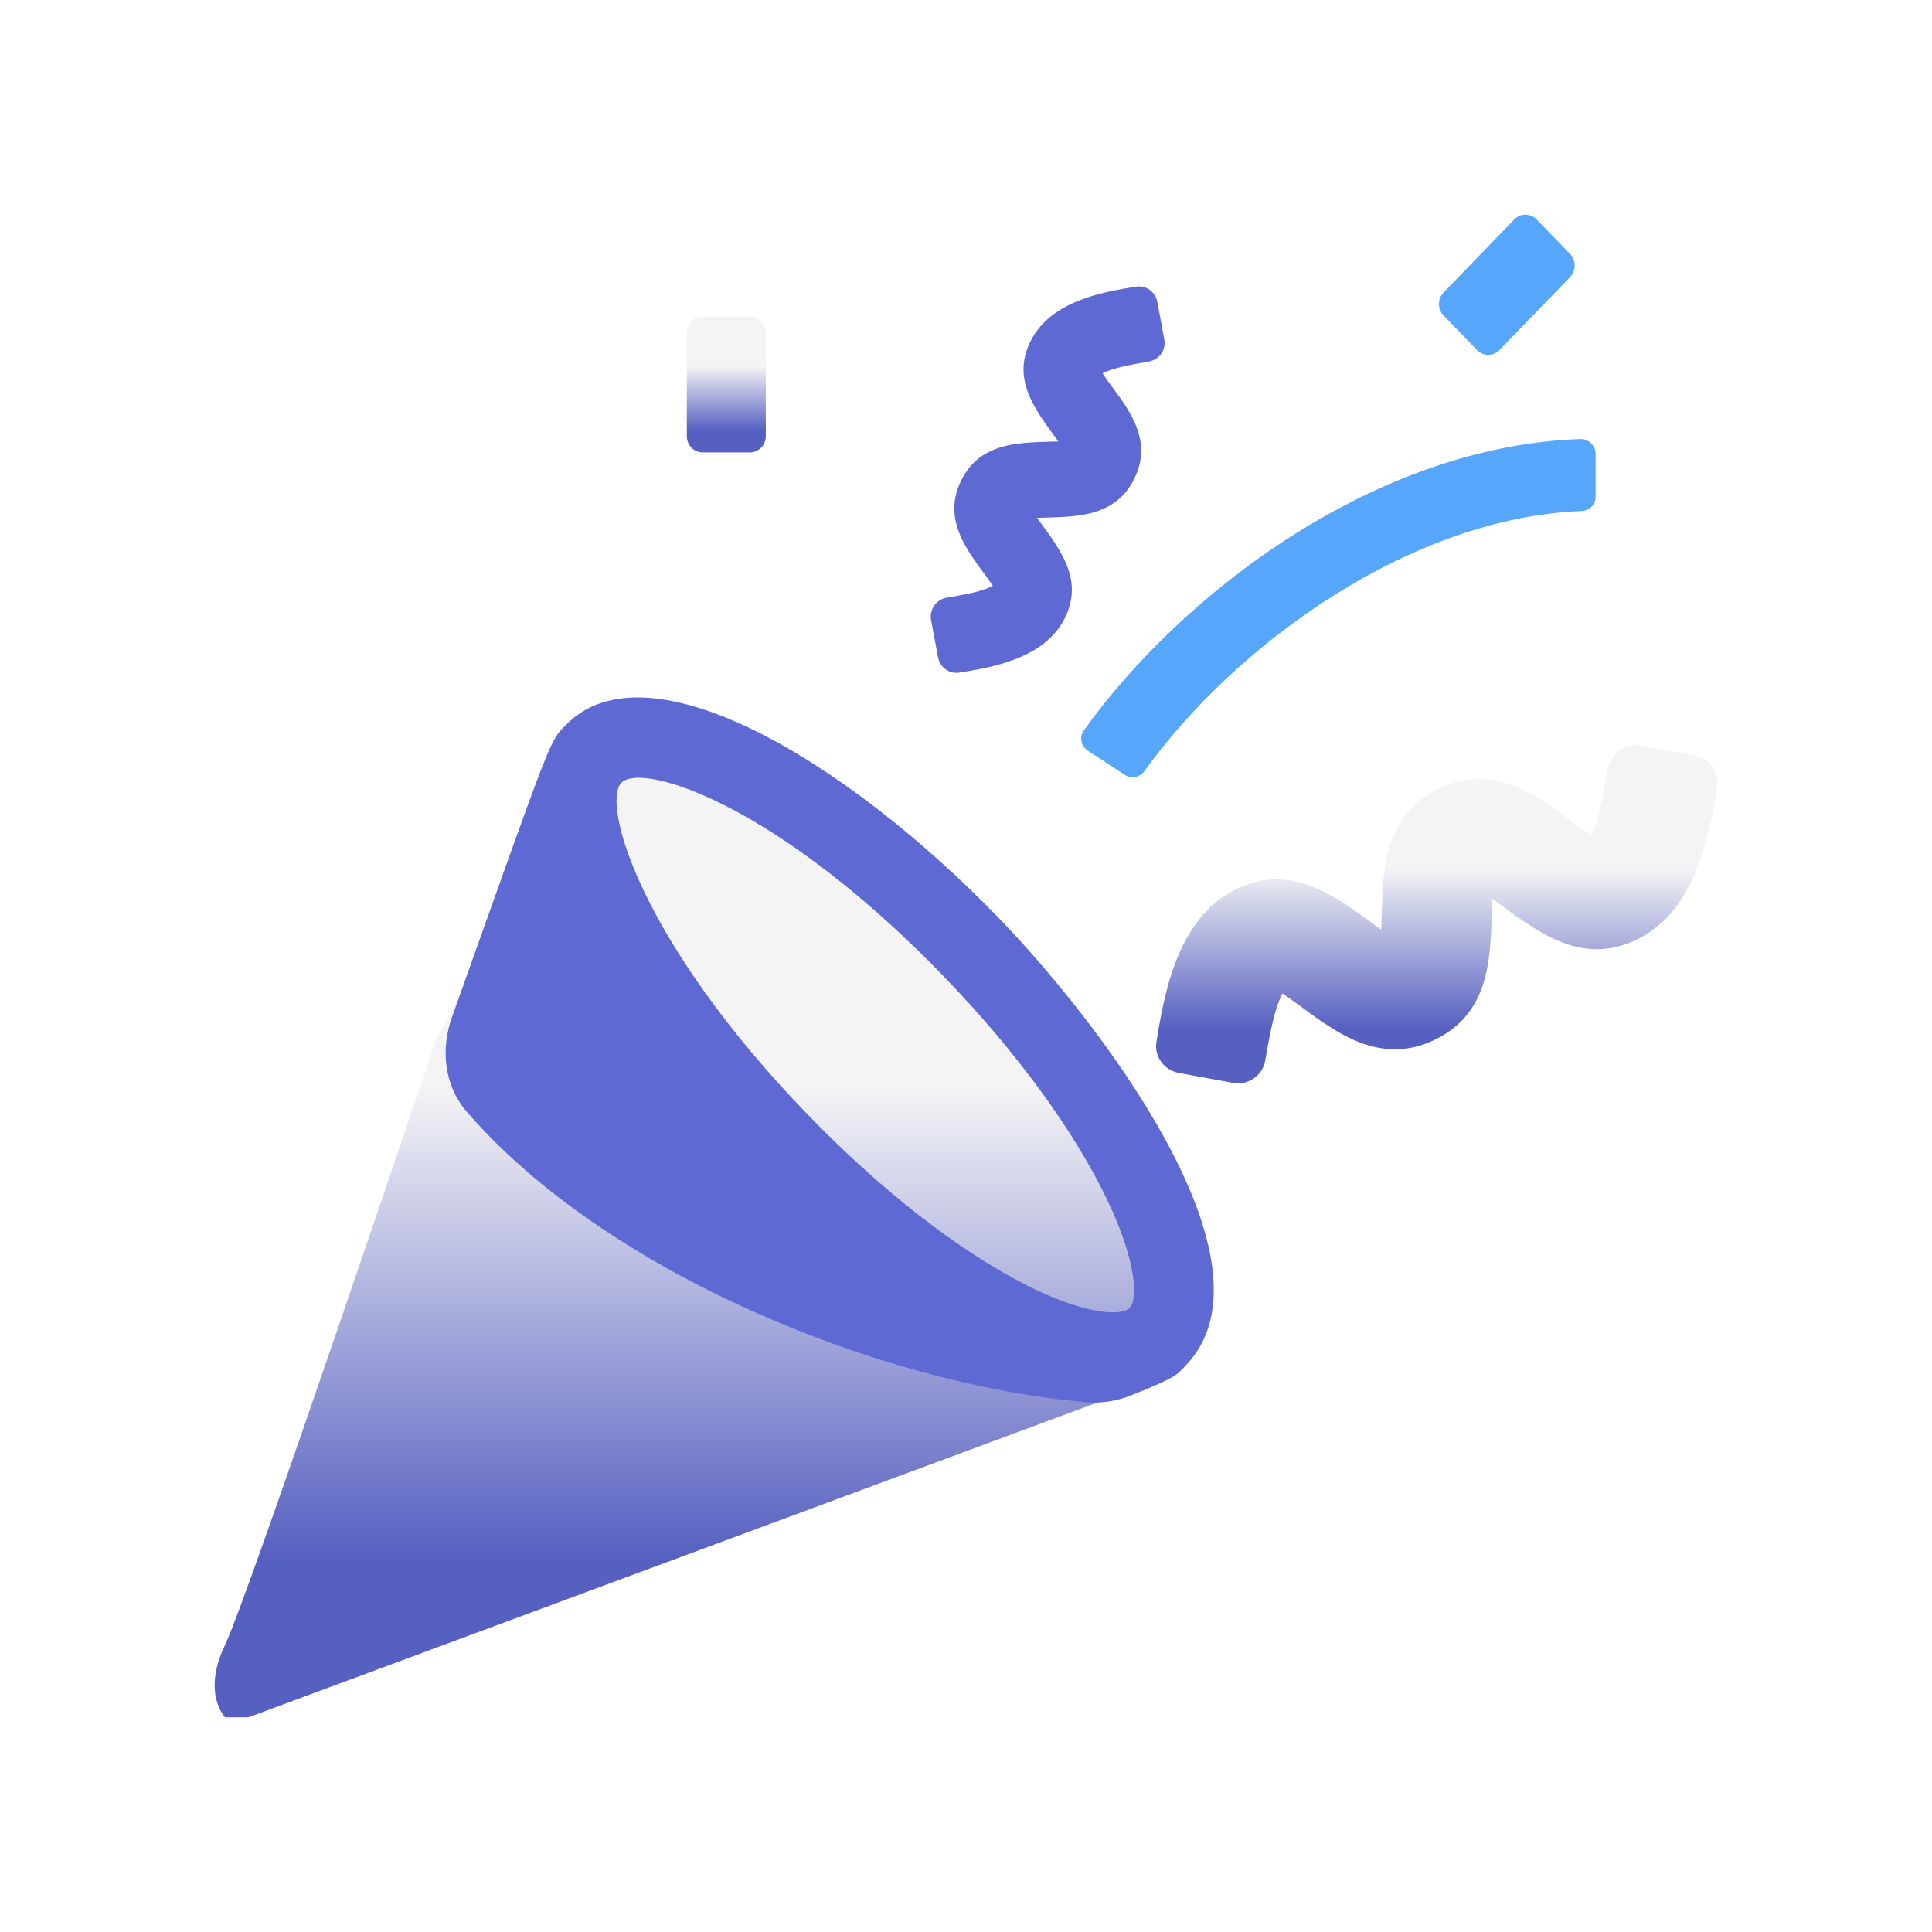
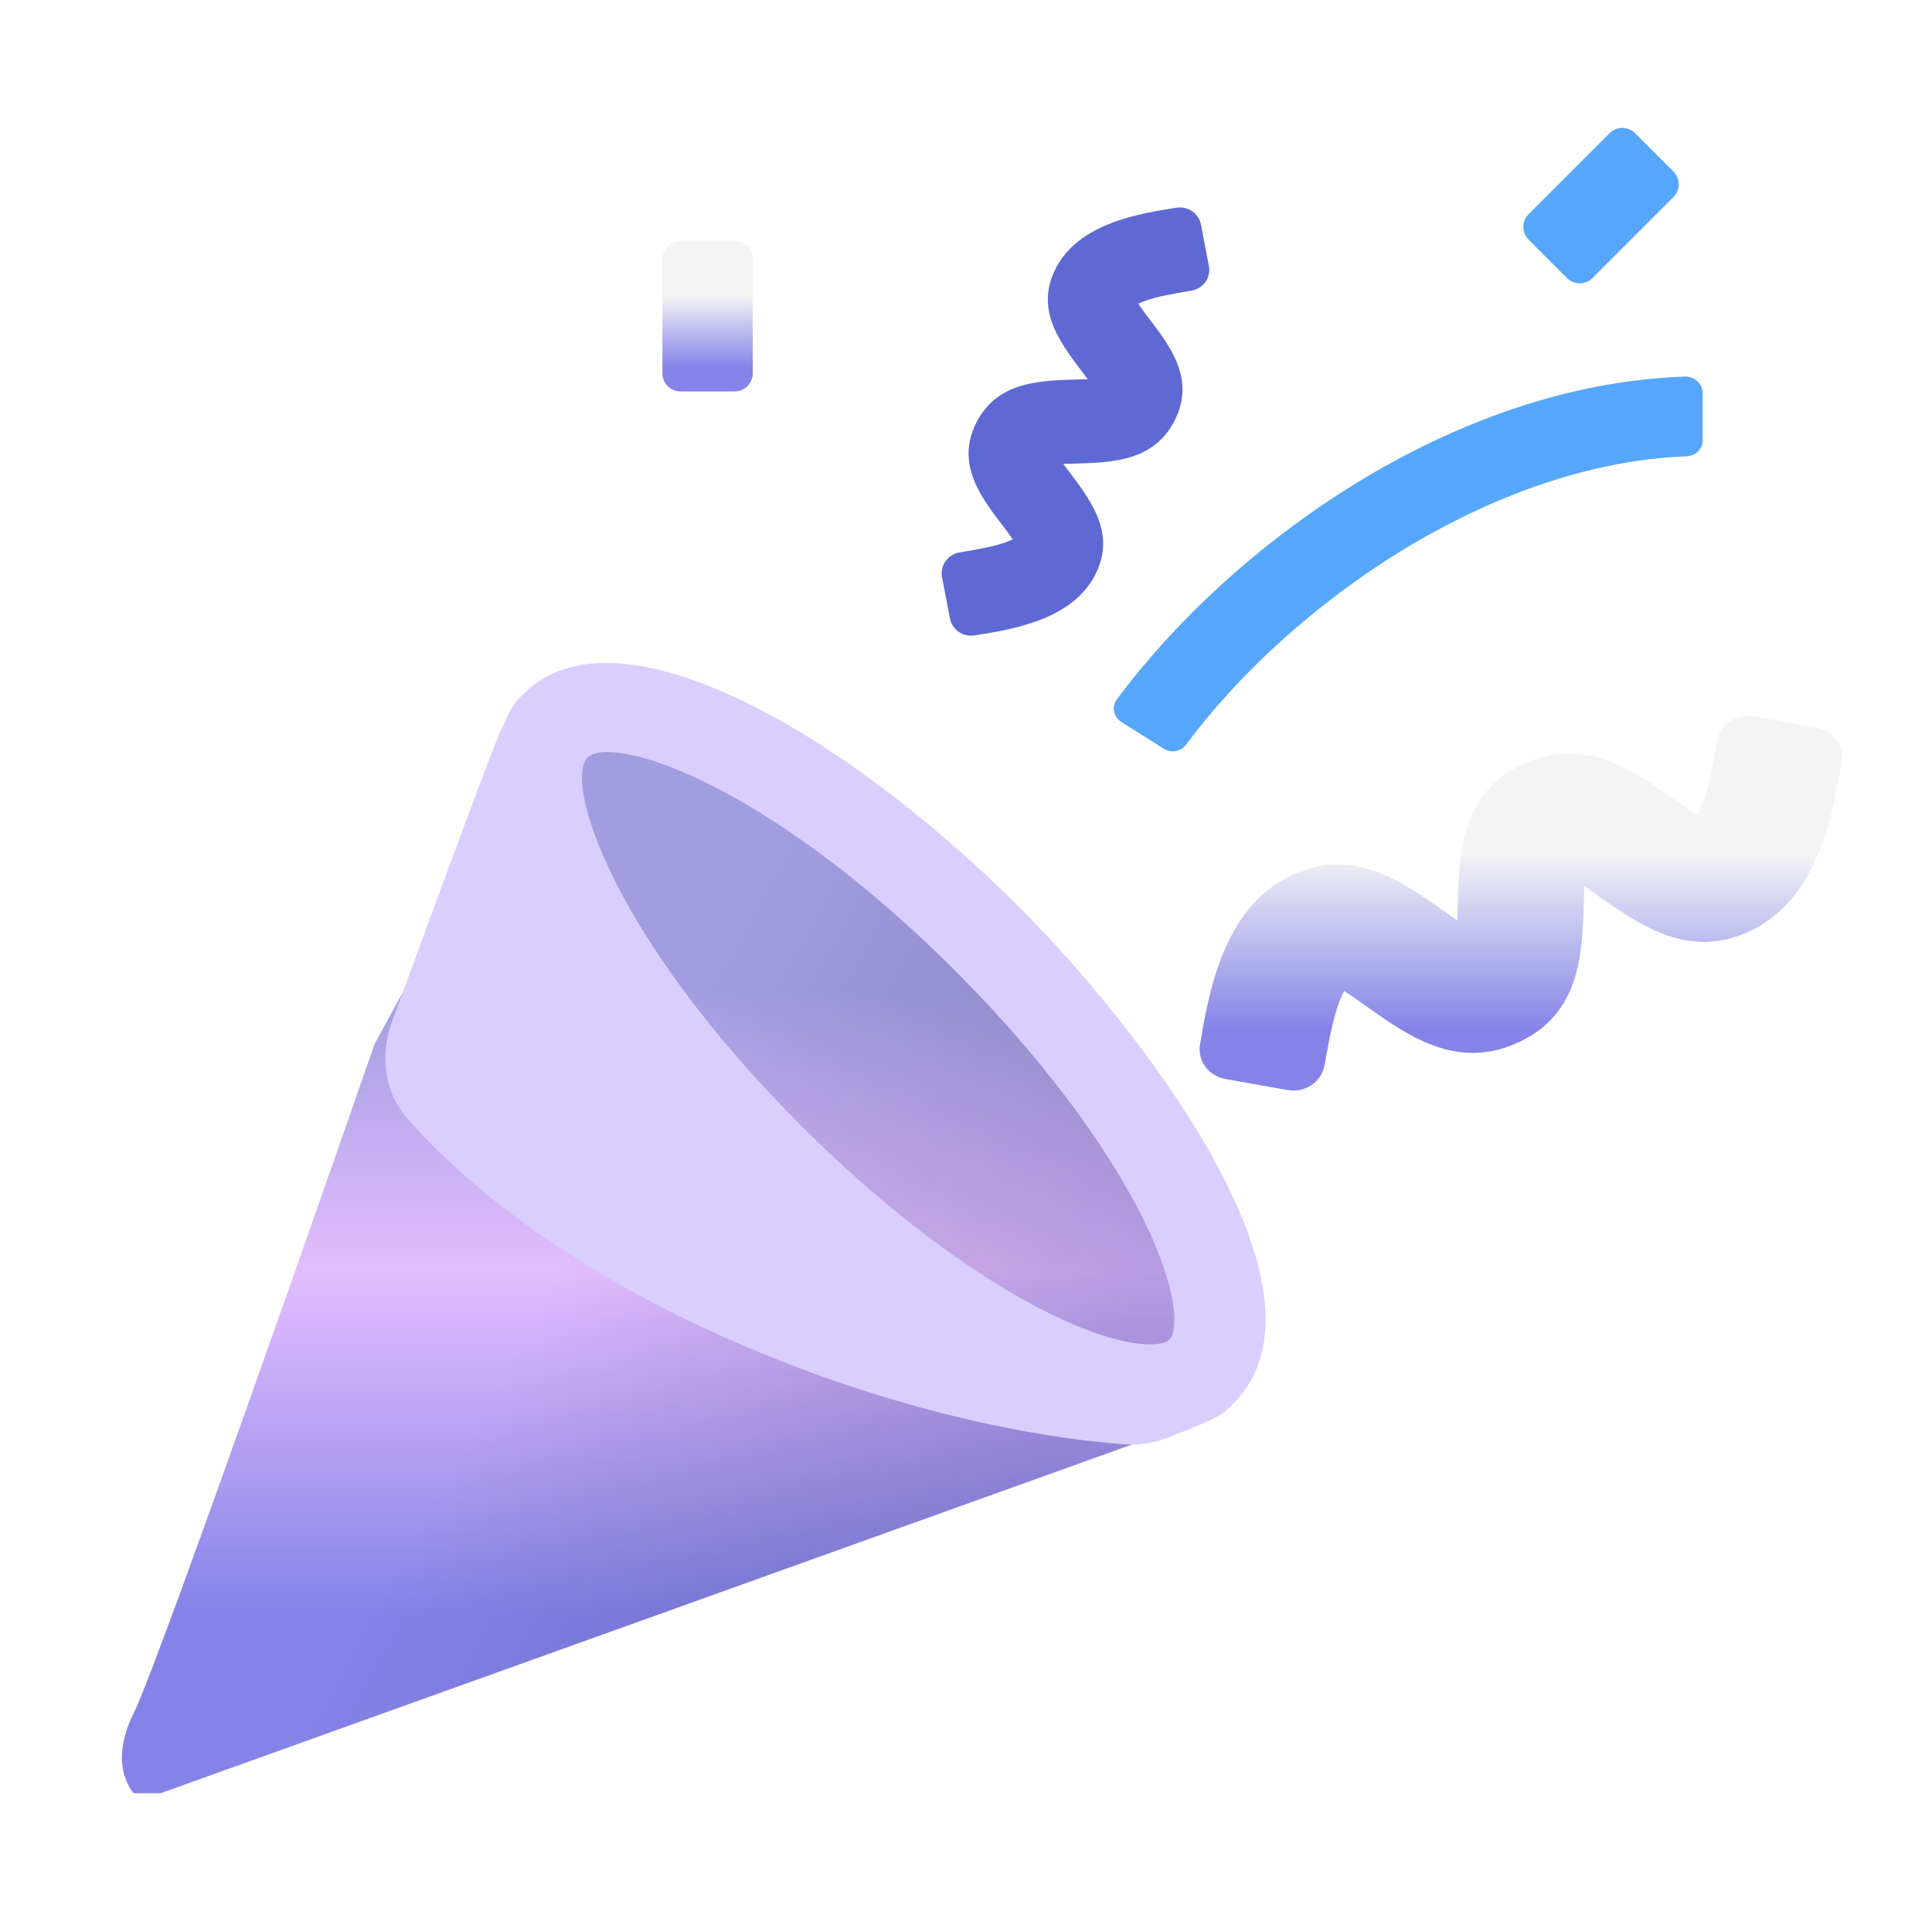
- <svg xmlns="http://www.w3.org/2000/svg" width="24" height="24" viewBox="0 0 24 24" fill="none">
-   <path d="M2.796 20.433C3.086 19.833 5.41 12.933 5.41 12.933L7.153 9.633L8.314 9.033L14.124 14.133L14.414 17.133L3.086 21.333H2.796C2.796 21.333 2.505 21.033 2.796 20.433Z" fill="url(#paint0_linear_7144_10379)" />
-   <path d="M12.408 11.405C10.495 9.429 8.031 7.969 7.026 9.009C6.823 9.218 6.87 9.111 5.614 12.638C5.472 13.036 5.519 13.486 5.795 13.806C7.52 15.81 10.943 17.201 13.498 17.419C13.686 17.435 13.875 17.404 14.05 17.334C14.617 17.108 14.615 17.081 14.728 16.964C15.96 15.692 13.639 12.676 12.408 11.405ZM14.034 16.247C13.941 16.345 13.506 16.35 12.734 15.956C11.895 15.527 10.938 14.78 10.039 13.851C7.955 11.7 7.468 9.984 7.719 9.724C7.758 9.684 7.831 9.662 7.935 9.662C8.498 9.662 9.956 10.304 11.716 12.121C12.615 13.05 13.339 14.038 13.754 14.905C14.135 15.701 14.128 16.151 14.034 16.247Z" fill="#5E69D4" />
-   <path d="M14.273 4.491C14.053 4.53 13.841 4.565 13.696 4.637C13.913 4.971 14.366 5.396 14.089 5.95C13.842 6.446 13.328 6.417 12.882 6.433C13.155 6.808 13.472 7.188 13.228 7.678C12.975 8.186 12.312 8.291 11.92 8.355C11.794 8.376 11.676 8.291 11.652 8.165L11.566 7.701C11.543 7.572 11.629 7.448 11.758 7.425C11.981 7.386 12.189 7.352 12.334 7.278C12.117 6.947 11.666 6.518 11.941 5.966C12.188 5.471 12.701 5.499 13.148 5.484C12.874 5.108 12.558 4.728 12.802 4.238C13.055 3.731 13.719 3.625 14.11 3.561C14.236 3.54 14.354 3.625 14.377 3.752L14.463 4.216C14.488 4.345 14.402 4.468 14.273 4.491Z" fill="#5E69D4" />
-   <path d="M20.378 9.263L21.052 9.387C21.236 9.421 21.359 9.591 21.328 9.774C21.236 10.339 21.082 11.299 20.345 11.665C19.634 12.018 19.081 11.56 18.537 11.164C18.514 11.81 18.554 12.554 17.836 12.91C17.034 13.308 16.411 12.656 15.93 12.341C15.824 12.551 15.774 12.853 15.717 13.175C15.684 13.362 15.504 13.486 15.317 13.452L14.643 13.328C14.459 13.294 14.336 13.123 14.366 12.94C14.459 12.374 14.613 11.415 15.35 11.049C16.06 10.696 16.613 11.154 17.158 11.549C17.181 10.904 17.138 10.16 17.859 9.803C18.664 9.403 19.281 10.058 19.765 10.371C19.871 10.163 19.922 9.856 19.978 9.538C20.01 9.353 20.19 9.229 20.378 9.263Z" fill="url(#paint1_linear_7144_10379)" />
-   <path d="M19.504 3.442L18.626 4.349C18.549 4.428 18.425 4.428 18.349 4.349L17.933 3.919C17.856 3.84 17.856 3.712 17.933 3.633L18.811 2.726C18.888 2.647 19.012 2.647 19.088 2.726L19.504 3.155C19.58 3.234 19.58 3.362 19.504 3.442Z" fill="#56A6FB" />
-   <path d="M9.316 5.62H8.728C8.62 5.62 8.532 5.53 8.532 5.418V4.135C8.532 4.023 8.62 3.933 8.728 3.933H9.316C9.425 3.933 9.513 4.023 9.513 4.135V5.418C9.513 5.53 9.425 5.62 9.316 5.62Z" fill="url(#paint2_linear_7144_10379)" />
-   <path d="M13.971 9.624L13.515 9.326C13.429 9.27 13.404 9.157 13.463 9.074C14.704 7.344 17.098 5.541 19.631 5.454C19.735 5.451 19.821 5.536 19.821 5.637V6.174C19.821 6.269 19.744 6.344 19.647 6.348C17.528 6.43 15.358 7.992 14.216 9.579C14.159 9.658 14.052 9.678 13.971 9.624Z" fill="#56A6FB" />
+ <svg xmlns="http://www.w3.org/2000/svg" width="132" height="132" viewBox="0 0 132 132" fill="none">
+   <path d="M9.143 117.032C10.972 113.375 25.601 71.317 25.601 71.317L36.573 51.202L43.887 47.544L80.46 78.631L82.288 96.918L10.972 122.518H9.143C9.143 122.518 7.315 120.69 9.143 117.032Z" fill="url(#paint0_linear_7924_12844)" />
+   <path d="M9.143 117.032C10.972 113.375 25.601 71.317 25.601 71.317L36.573 51.202L43.887 47.544L80.46 78.631L82.288 96.918L10.972 122.518H9.143C9.143 122.518 7.315 120.69 9.143 117.032Z" fill="url(#paint1_linear_7924_12844)" fill-opacity="0.2" />
+   <path d="M69.661 62C57.614 49.957 42.103 41.062 35.779 47.398C34.496 48.681 34.801 48.016 26.781 69.802C25.957 72.04 26.232 74.585 27.8 76.381C38.649 88.805 60.572 97.418 76.802 98.682C77.802 98.76 78.805 98.598 79.742 98.239C83.565 96.773 83.538 96.62 84.267 95.887C92.023 88.131 77.413 69.748 69.661 62ZM79.898 91.517C79.309 92.114 76.573 92.142 71.714 89.744C66.431 87.131 60.404 82.576 54.742 76.915C41.626 63.798 38.56 53.339 40.14 51.76C40.387 51.513 40.848 51.381 41.502 51.381C45.045 51.381 54.224 55.294 65.3 66.366C70.961 72.027 75.52 78.055 78.133 83.338C80.531 88.189 80.49 90.929 79.898 91.517Z" fill="#D9CEFF" />
+   <path d="M81.4 19.859C80.015 20.095 78.678 20.308 77.77 20.752C79.134 22.785 81.984 25.374 80.244 28.754C78.686 31.778 75.451 31.599 72.642 31.695C74.365 33.981 76.358 36.299 74.822 39.285C73.229 42.381 69.054 43.023 66.589 43.412C65.791 43.539 65.05 43.02 64.901 42.251L64.362 39.424C64.21 38.637 64.756 37.88 65.566 37.742C66.969 37.503 68.282 37.295 69.196 36.849C67.826 34.831 64.987 32.216 66.719 28.849C68.273 25.834 71.506 26.004 74.321 25.909C72.595 23.623 70.605 21.305 72.141 18.319C73.734 15.226 77.912 14.581 80.371 14.192C81.169 14.065 81.91 14.584 82.056 15.352L82.596 18.18C82.753 18.966 82.213 19.721 81.4 19.859Z" fill="#5E69D4" />
+   <path d="M119.837 48.947L124.078 49.702C125.236 49.91 126.009 50.948 125.819 52.061C125.236 55.504 124.268 61.355 119.629 63.585C115.15 65.736 111.673 62.95 108.243 60.533C108.101 64.474 108.355 69.004 103.833 71.176C98.784 73.601 94.861 69.627 91.834 67.709C91.164 68.988 90.853 70.827 90.495 72.791C90.287 73.929 89.151 74.689 87.972 74.478L83.73 73.722C82.573 73.514 81.799 72.476 81.989 71.359C82.573 67.912 83.54 62.065 88.179 59.831C92.654 57.68 96.136 60.47 99.565 62.883C99.708 58.95 99.44 54.416 103.976 52.24C109.047 49.802 112.93 53.793 115.979 55.703C116.645 54.432 116.964 52.559 117.318 50.62C117.521 49.495 118.653 48.739 119.837 48.947Z" fill="url(#paint2_linear_7924_12844)" />
+   <path d="M114.331 13.467L108.802 18.997C108.32 19.478 107.539 19.478 107.057 18.997L104.44 16.376C103.959 15.894 103.959 15.112 104.44 14.631L109.97 9.101C110.452 8.62 111.233 8.62 111.715 9.101L114.331 11.718C114.813 12.199 114.813 12.981 114.331 13.467Z" fill="#56A6FB" />
+   <path d="M50.196 26.744H46.493C45.81 26.744 45.258 26.192 45.258 25.509V17.692C45.258 17.009 45.81 16.457 46.493 16.457H50.196C50.879 16.457 51.43 17.009 51.43 17.692V25.509C51.43 26.192 50.879 26.744 50.196 26.744Z" fill="url(#paint3_linear_7924_12844)" />
+   <path d="M79.497 51.147L76.624 49.331C76.084 48.99 75.927 48.3 76.299 47.795C84.115 37.251 99.185 26.26 115.127 25.73C115.782 25.712 116.326 26.227 116.326 26.845V30.116C116.326 30.697 115.844 31.151 115.231 31.176C101.892 31.677 88.228 41.202 81.04 50.871C80.684 51.354 80.01 51.474 79.497 51.147Z" fill="#56A6FB" />
  <defs>
-     <linearGradient id="paint0_linear_7144_10379" x1="8.54" y1="12.327" x2="8.54" y2="19.356" gradientUnits="userSpaceOnUse">
+     <linearGradient id="paint0_linear_7924_12844" x1="45.309" y1="67.627" x2="45.309" y2="110.469" gradientUnits="userSpaceOnUse">
+       <stop stop-color="#A19DE0" />
+       <stop offset="0.45" stop-color="#E3BDFF" />
+       <stop offset="1" stop-color="#8583E8" />
+     </linearGradient>
+     <linearGradient id="paint1_linear_7924_12844" x1="79.831" y1="84.831" x2="48.331" y2="67.831" gradientUnits="userSpaceOnUse">
+       <stop stop-color="#101869" />
+       <stop offset="1" stop-opacity="0" />
+     </linearGradient>
+     <linearGradient id="paint2_linear_7924_12844" x1="103.904" y1="55.77" x2="103.904" y2="70.398" gradientUnits="userSpaceOnUse">
      <stop offset="0.168" stop-color="#F4F4F5" />
-       <stop offset="1" stop-color="#5660C1" />
+       <stop offset="1" stop-color="#8583E8" />
    </linearGradient>
-     <linearGradient id="paint1_linear_7144_10379" x1="17.847" y1="10.382" x2="17.847" y2="12.782" gradientUnits="userSpaceOnUse">
+     <linearGradient id="paint3_linear_7924_12844" x1="48.344" y1="19.213" x2="48.344" y2="25.09" gradientUnits="userSpaceOnUse">
      <stop offset="0.168" stop-color="#F4F4F5" />
-       <stop offset="1" stop-color="#5660C1" />
-     </linearGradient>
-     <linearGradient id="paint2_linear_7144_10379" x1="9.022" y1="4.385" x2="9.022" y2="5.349" gradientUnits="userSpaceOnUse">
-       <stop offset="0.168" stop-color="#F4F4F5" />
-       <stop offset="1" stop-color="#5660C1" />
+       <stop offset="1" stop-color="#8583E8" />
    </linearGradient>
  </defs>
</svg>
